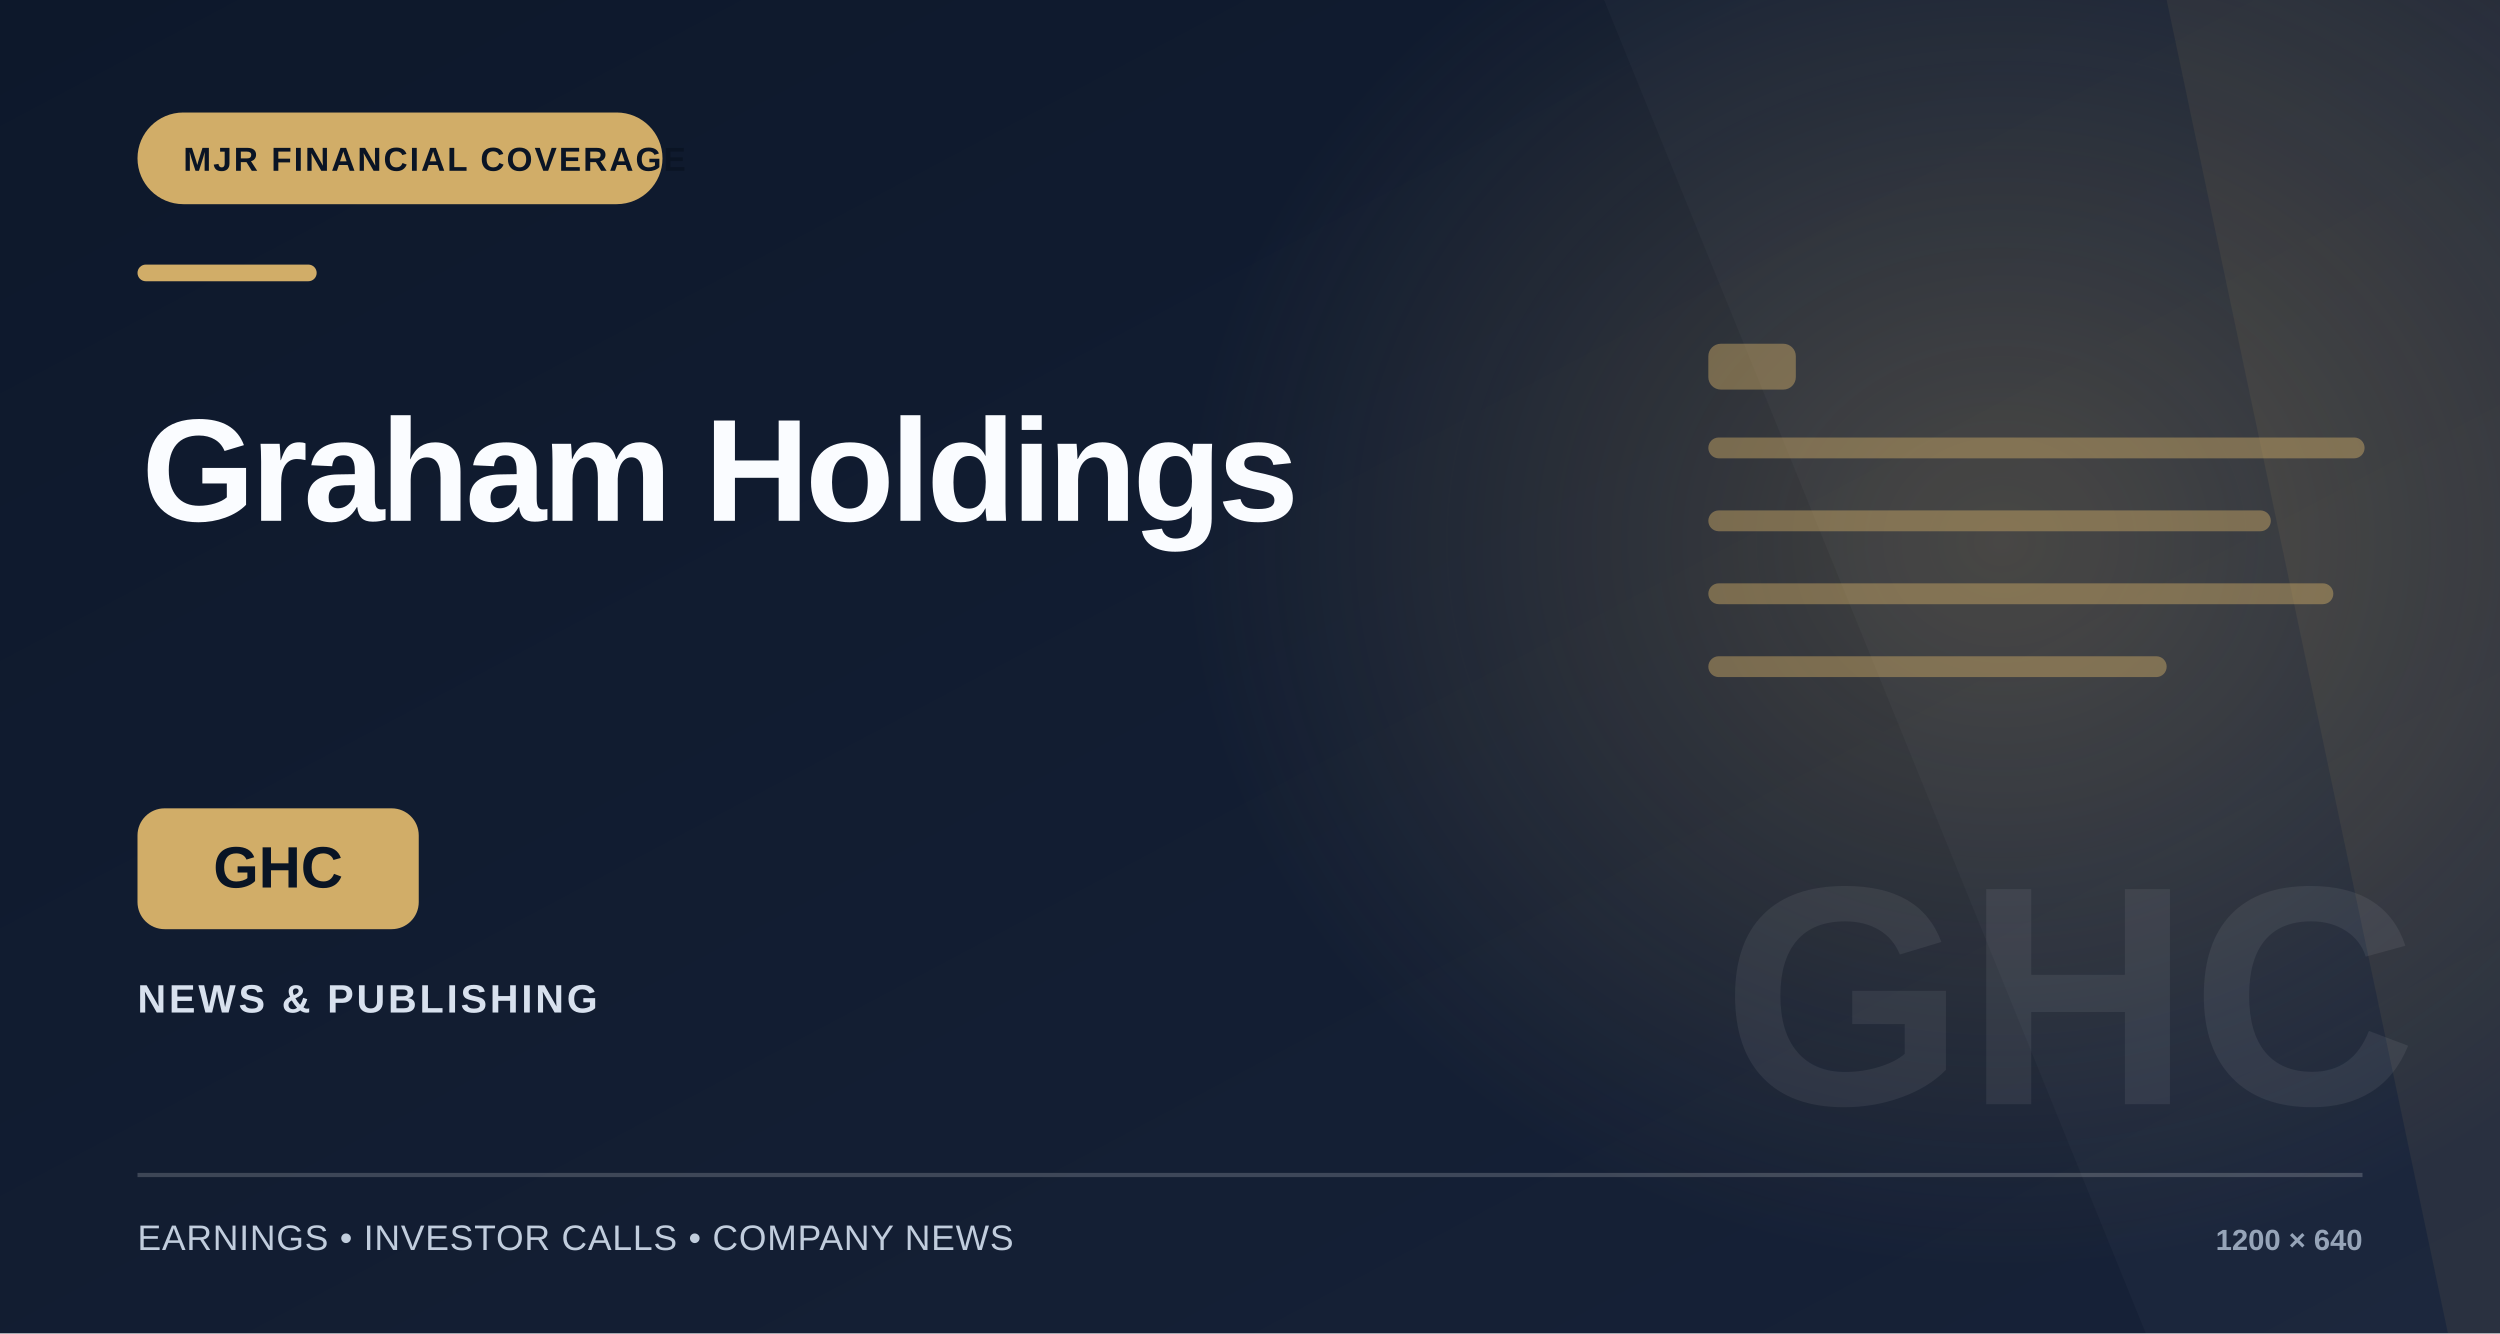
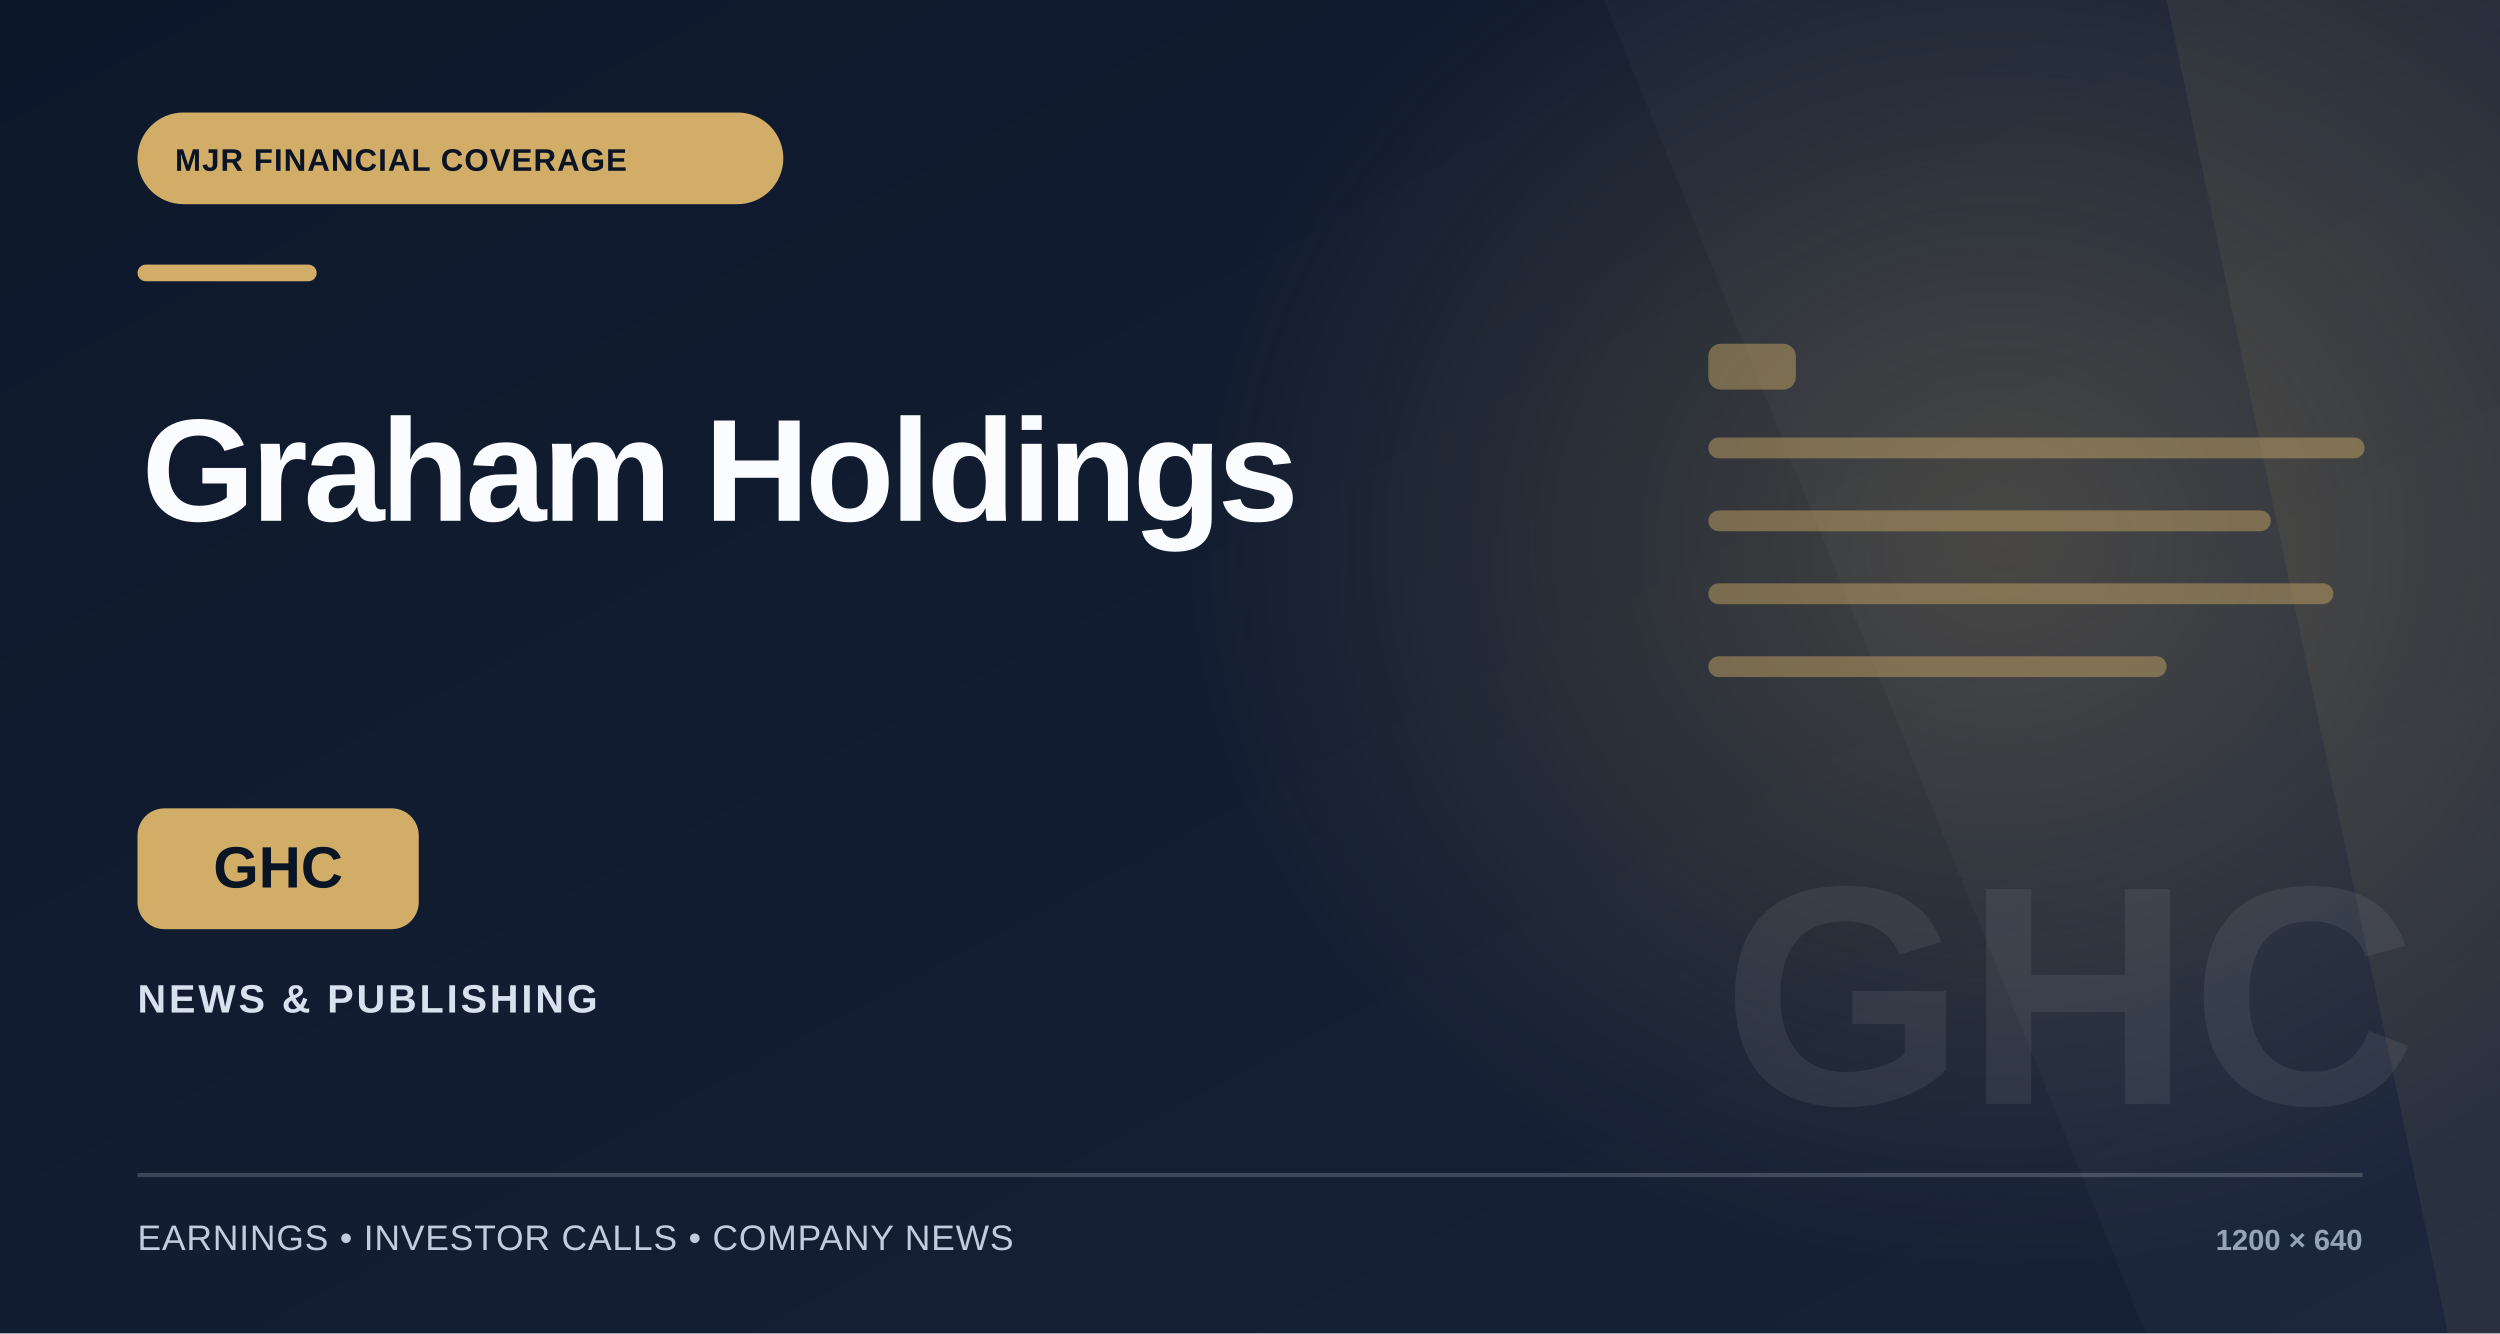
<svg xmlns="http://www.w3.org/2000/svg" width="1200" height="640" viewBox="0 0 1200 640" role="img" aria-labelledby="title desc">
  <defs>
    <linearGradient id="bg" x1="0" x2="1" y1="0" y2="1">
      <stop offset="0" stop-color="#0d182b" />
      <stop offset="1" stop-color="#172238" />
    </linearGradient>
    <radialGradient id="glow">
      <stop offset="0" stop-color="#D1AD68" stop-opacity=".26" />
      <stop offset="1" stop-color="#D1AD68" stop-opacity="0" />
    </radialGradient>
    <style>.title{font-family:Arial,Helvetica,sans-serif;font-weight:700;letter-spacing:-2px;fill:#fafcff}.label{font-family:Arial,Helvetica,sans-serif;font-weight:700}</style>
  </defs>
  <rect width="1200" height="640" fill="url(#bg)" />
  <ellipse cx="960" cy="260" rx="390" ry="350" fill="url(#glow)" />
  <path d="M770 0h430v640h-170z" fill="#fff" opacity=".025" />
  <path d="M1040 0h160v640h-25z" fill="#D1AD68" opacity=".075" />
  <g fill="#D1AD68" opacity=".45">
    <rect x="820" y="165" width="42" height="22" rx="6" />
    <rect x="820" y="210" width="315" height="10" rx="5" />
    <rect x="820" y="245" width="270" height="10" rx="5" />
    <rect x="820" y="280" width="300" height="10" rx="5" />
    <rect x="820" y="315" width="220" height="10" rx="5" />
  </g>
  <text x="1160" y="530" text-anchor="end" class="label" font-size="150px" fill="#fff" opacity=".07">GHC</text>
-   <rect x="66" y="54" width="252" height="44" rx="22" fill="#D1AD68" />
-   <text x="88" y="82" class="label" font-size="16px" letter-spacing="1" fill="#0a1424">MJR FINANCIAL COVERAGE</text>
+   <rect x="66" y="54" width="310" height="44" rx="22" fill="#D1AD68" />
+   <text x="84" y="82" class="label" font-size="15px" letter-spacing=".5" fill="#0a1424">MJR FINANCIAL COVERAGE</text>
  <rect x="66" y="127" width="86" height="8" rx="4" fill="#D1AD68" />
  <text x="68" y="250" class="title" font-size="70px">Graham Holdings</text>
  <rect x="66" y="388" width="135" height="58" rx="13" fill="#D1AD68" />
  <text x="133.5" y="426" text-anchor="middle" class="label" font-size="28px" fill="#091424">GHC</text>
  <text x="66" y="486" class="label" font-size="19px" letter-spacing="1.4" fill="#d8e1ee">NEWS &amp; PUBLISHING</text>
  <path d="M66 564H1134" stroke="#fff" stroke-opacity=".18" stroke-width="2" />
  <text x="66" y="600" font-family="Arial,Helvetica,sans-serif" font-size="17px" letter-spacing=".4" fill="#c1cddd">EARNINGS  •  INVESTOR CALLS  •  COMPANY NEWS</text>
  <text x="1134" y="600" text-anchor="end" class="label" font-size="14px" fill="#96a4b8">1200 × 640</text>
</svg>
